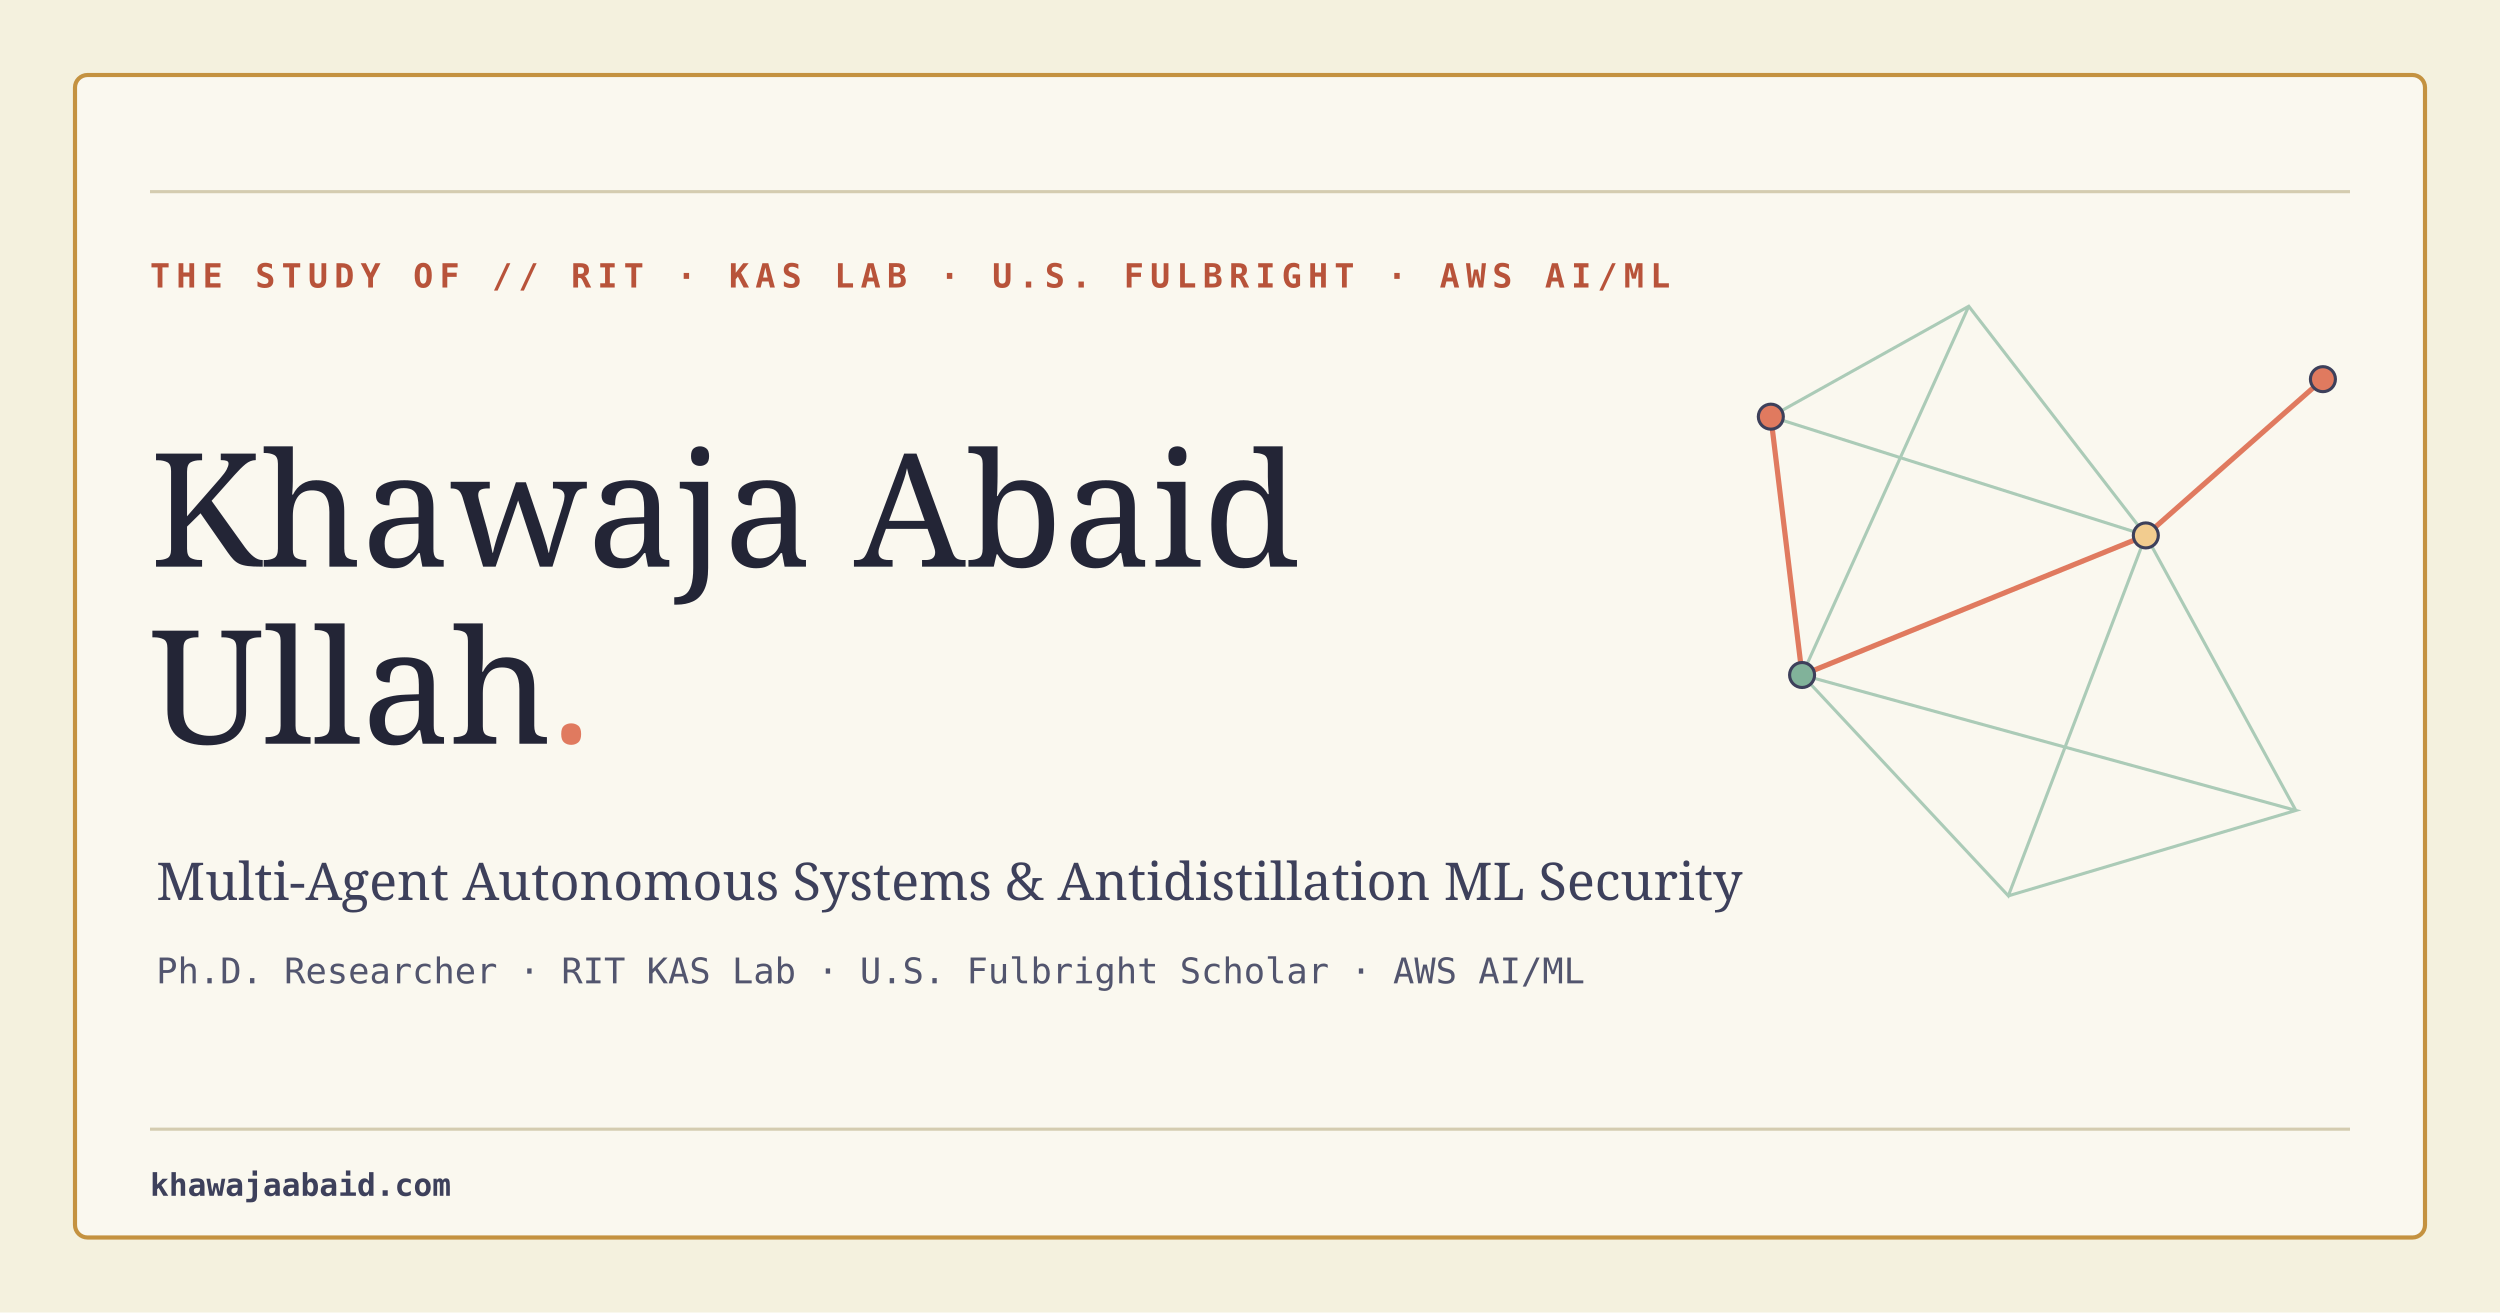
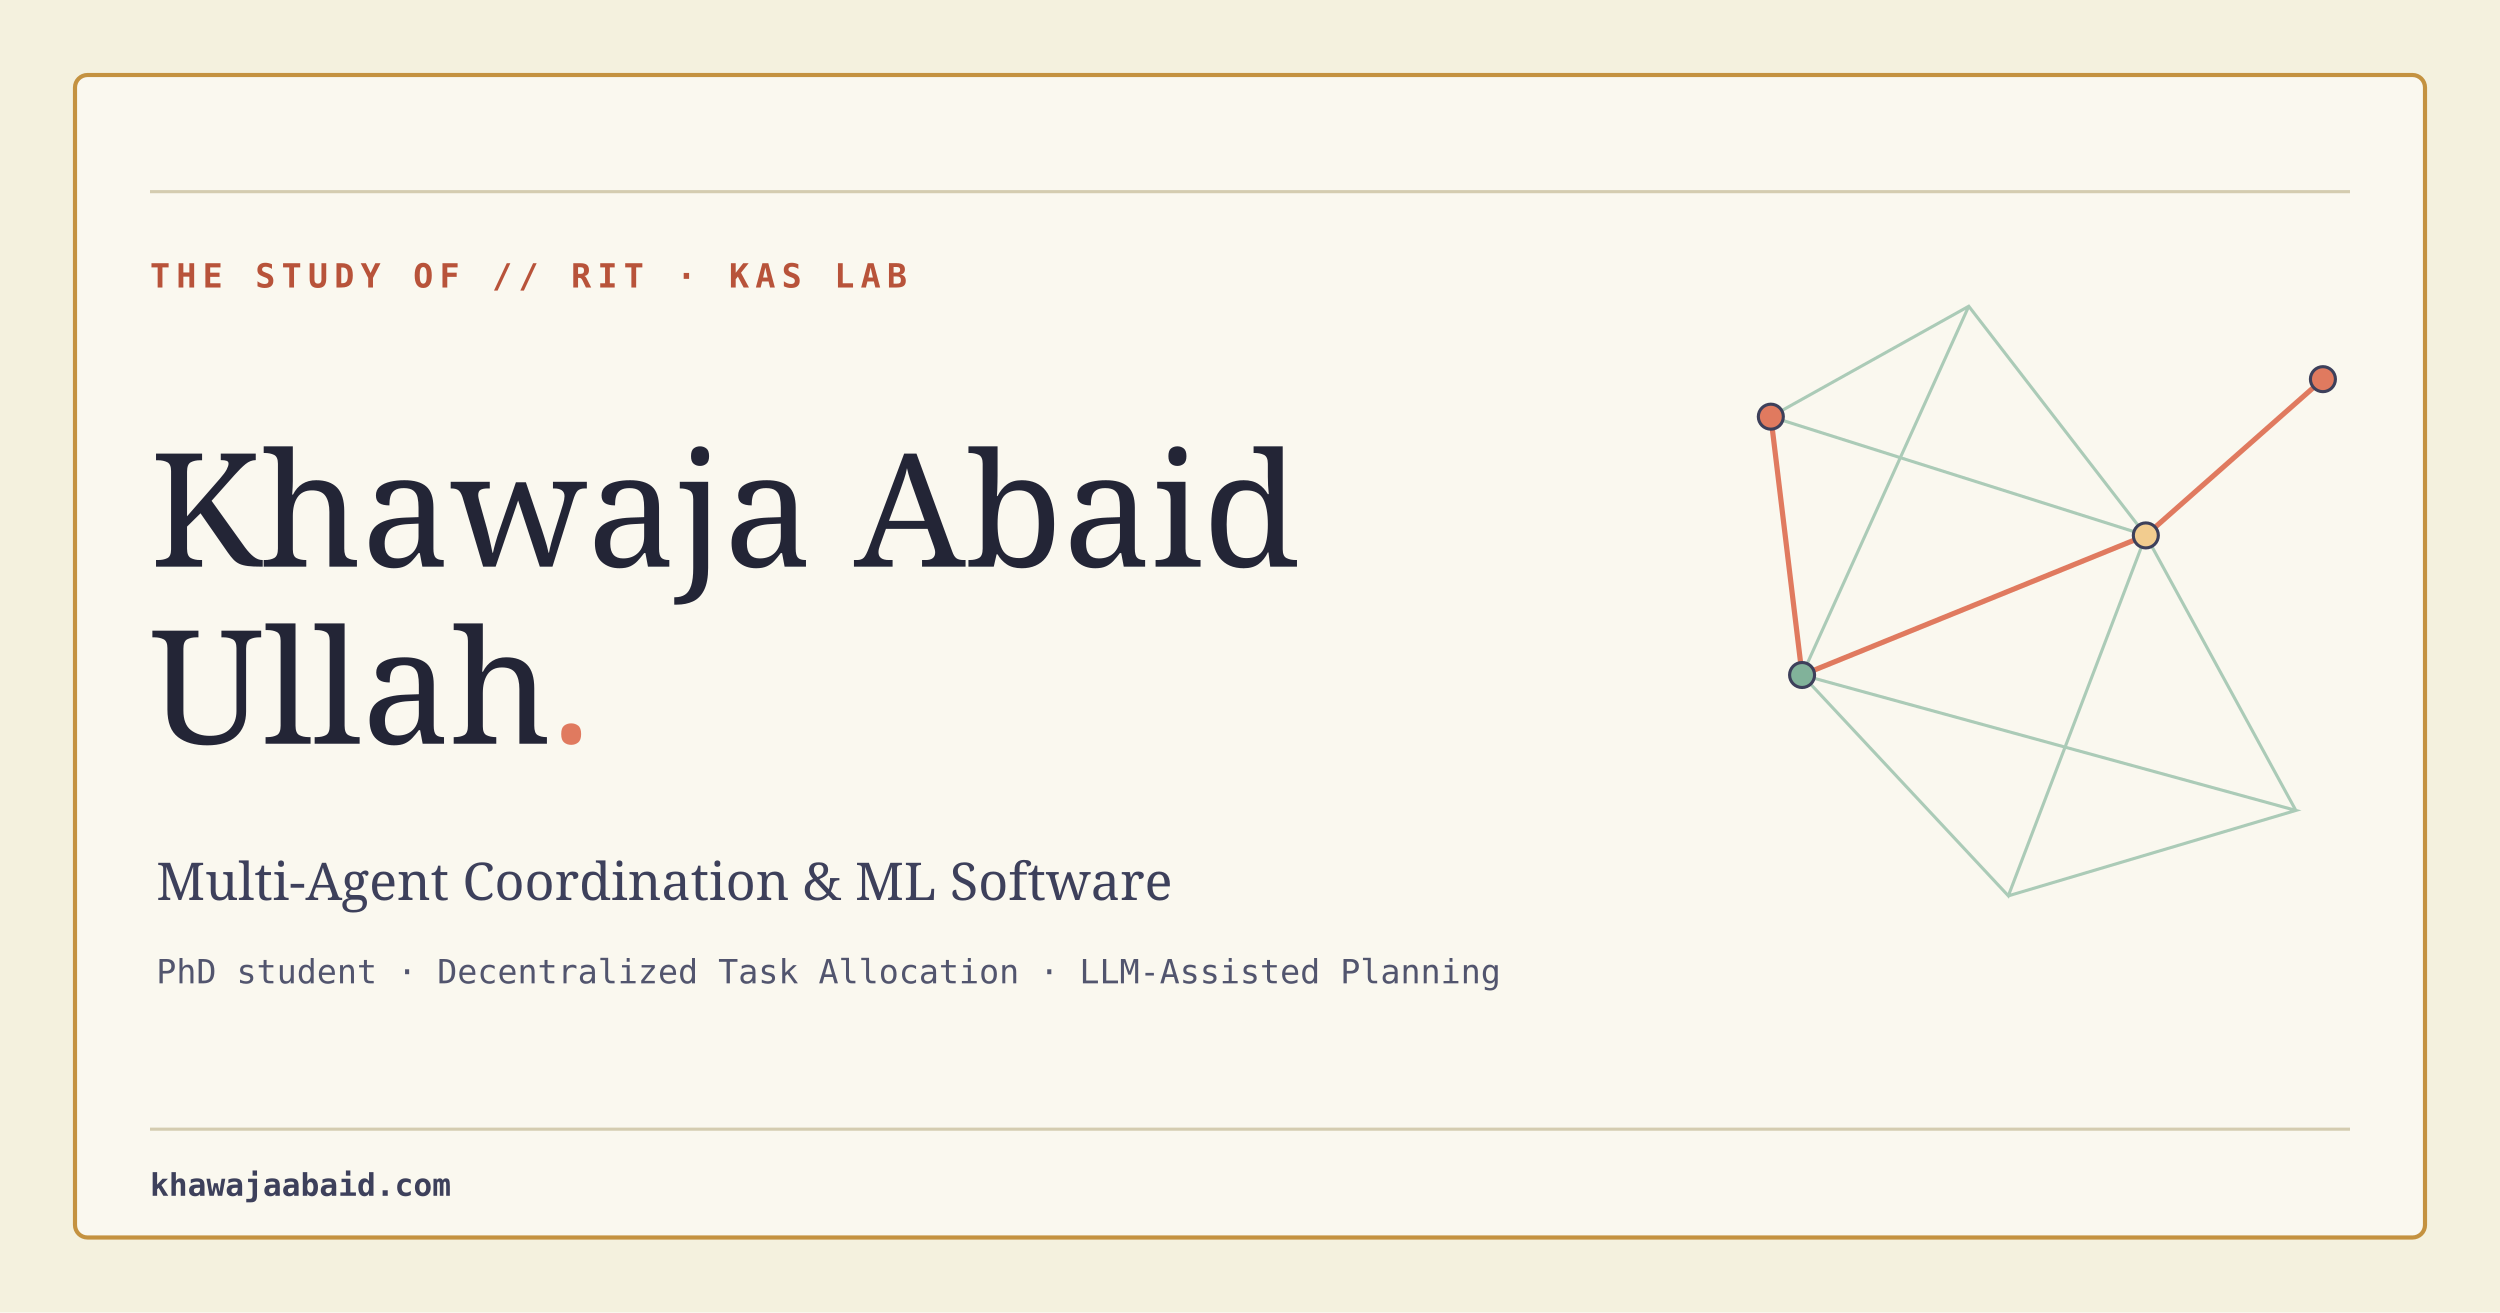
<svg xmlns="http://www.w3.org/2000/svg" width="1200" height="630" viewBox="0 0 1200 630">
  <rect width="1200" height="630" fill="#f4f1de" />
  <rect x="36" y="36" width="1128" height="558" rx="6" fill="#faf8ef" stroke="#c49240" stroke-width="2" />
  <path d="M72 92H1128" stroke="#d4ccb0" stroke-width="1.5" />
-   <text x="72" y="138" font-family="ui-monospace,SFMono-Regular,Consolas,monospace" fill="#b8533a" font-size="16" font-weight="700" letter-spacing="3">THE STUDY OF // RIT · KAS LAB · U.S. FULBRIGHT · AWS AI/ML</text>
+   <text x="72" y="138" font-family="ui-monospace,SFMono-Regular,Consolas,monospace" fill="#b8533a" font-size="16" font-weight="700" letter-spacing="3">THE STUDY OF // RIT · KAS LAB</text>
  <g stroke="#81b29a" stroke-width="1.5" fill="none" opacity="0.65">
    <path d="m850 200 95-53 85 110 85-75m-265 18 15 124 165-67 72 132m-157-242-80 177 99 106 66-173m-180-57 180 57 85-75m-250 142 237 65-138 41" />
  </g>
  <path d="m850 200 15 124 165-67 85-75" fill="none" stroke="#e07a5f" stroke-width="2.5" />
  <g fill="#e07a5f" stroke="#3d405b" stroke-width="1.5">
    <circle cx="850" cy="200" r="6" />
    <circle cx="865" cy="324" r="6" fill="#81b29a" />
    <circle cx="1030" cy="257" r="6" fill="#f2cc8f" />
    <circle cx="1115" cy="182" r="6" />
  </g>
  <g fill="#232536" font-family="Georgia,serif" font-size="76">
    <text x="72" y="272">Khawaja Abaid</text>
    <text x="72" y="357">Ullah<tspan fill="#e07a5f">.</tspan>
    </text>
  </g>
-   <text x="75" y="432" font-family="Georgia,serif" font-size="25" fill="#3d405b">Multi-Agent Autonomous Systems &amp; Antidistillation ML Security</text>
-   <text x="75" y="472" font-family="ui-monospace,SFMono-Regular,Consolas,monospace" font-size="17" fill="#52556e">Ph.D. Researcher · RIT KAS Lab · U.S. Fulbright Scholar · AWS AI/ML</text>
+   <text x="75" y="432" font-family="Georgia,serif" font-size="25" fill="#3d405b">Multi-Agent Coordination &amp; ML Software</text>
+   <text x="75" y="472" font-family="ui-monospace,SFMono-Regular,Consolas,monospace" font-size="16" fill="#52556e">PhD student · Decentralized Task Allocation · LLM-Assisted Planning</text>
  <path d="M72 542H1128" stroke="#d4ccb0" stroke-width="1.5" />
  <text x="72" y="574" font-family="ui-monospace,SFMono-Regular,Consolas,monospace" font-size="15" font-weight="600" fill="#3d405b">khawajaabaid.com</text>
</svg>
